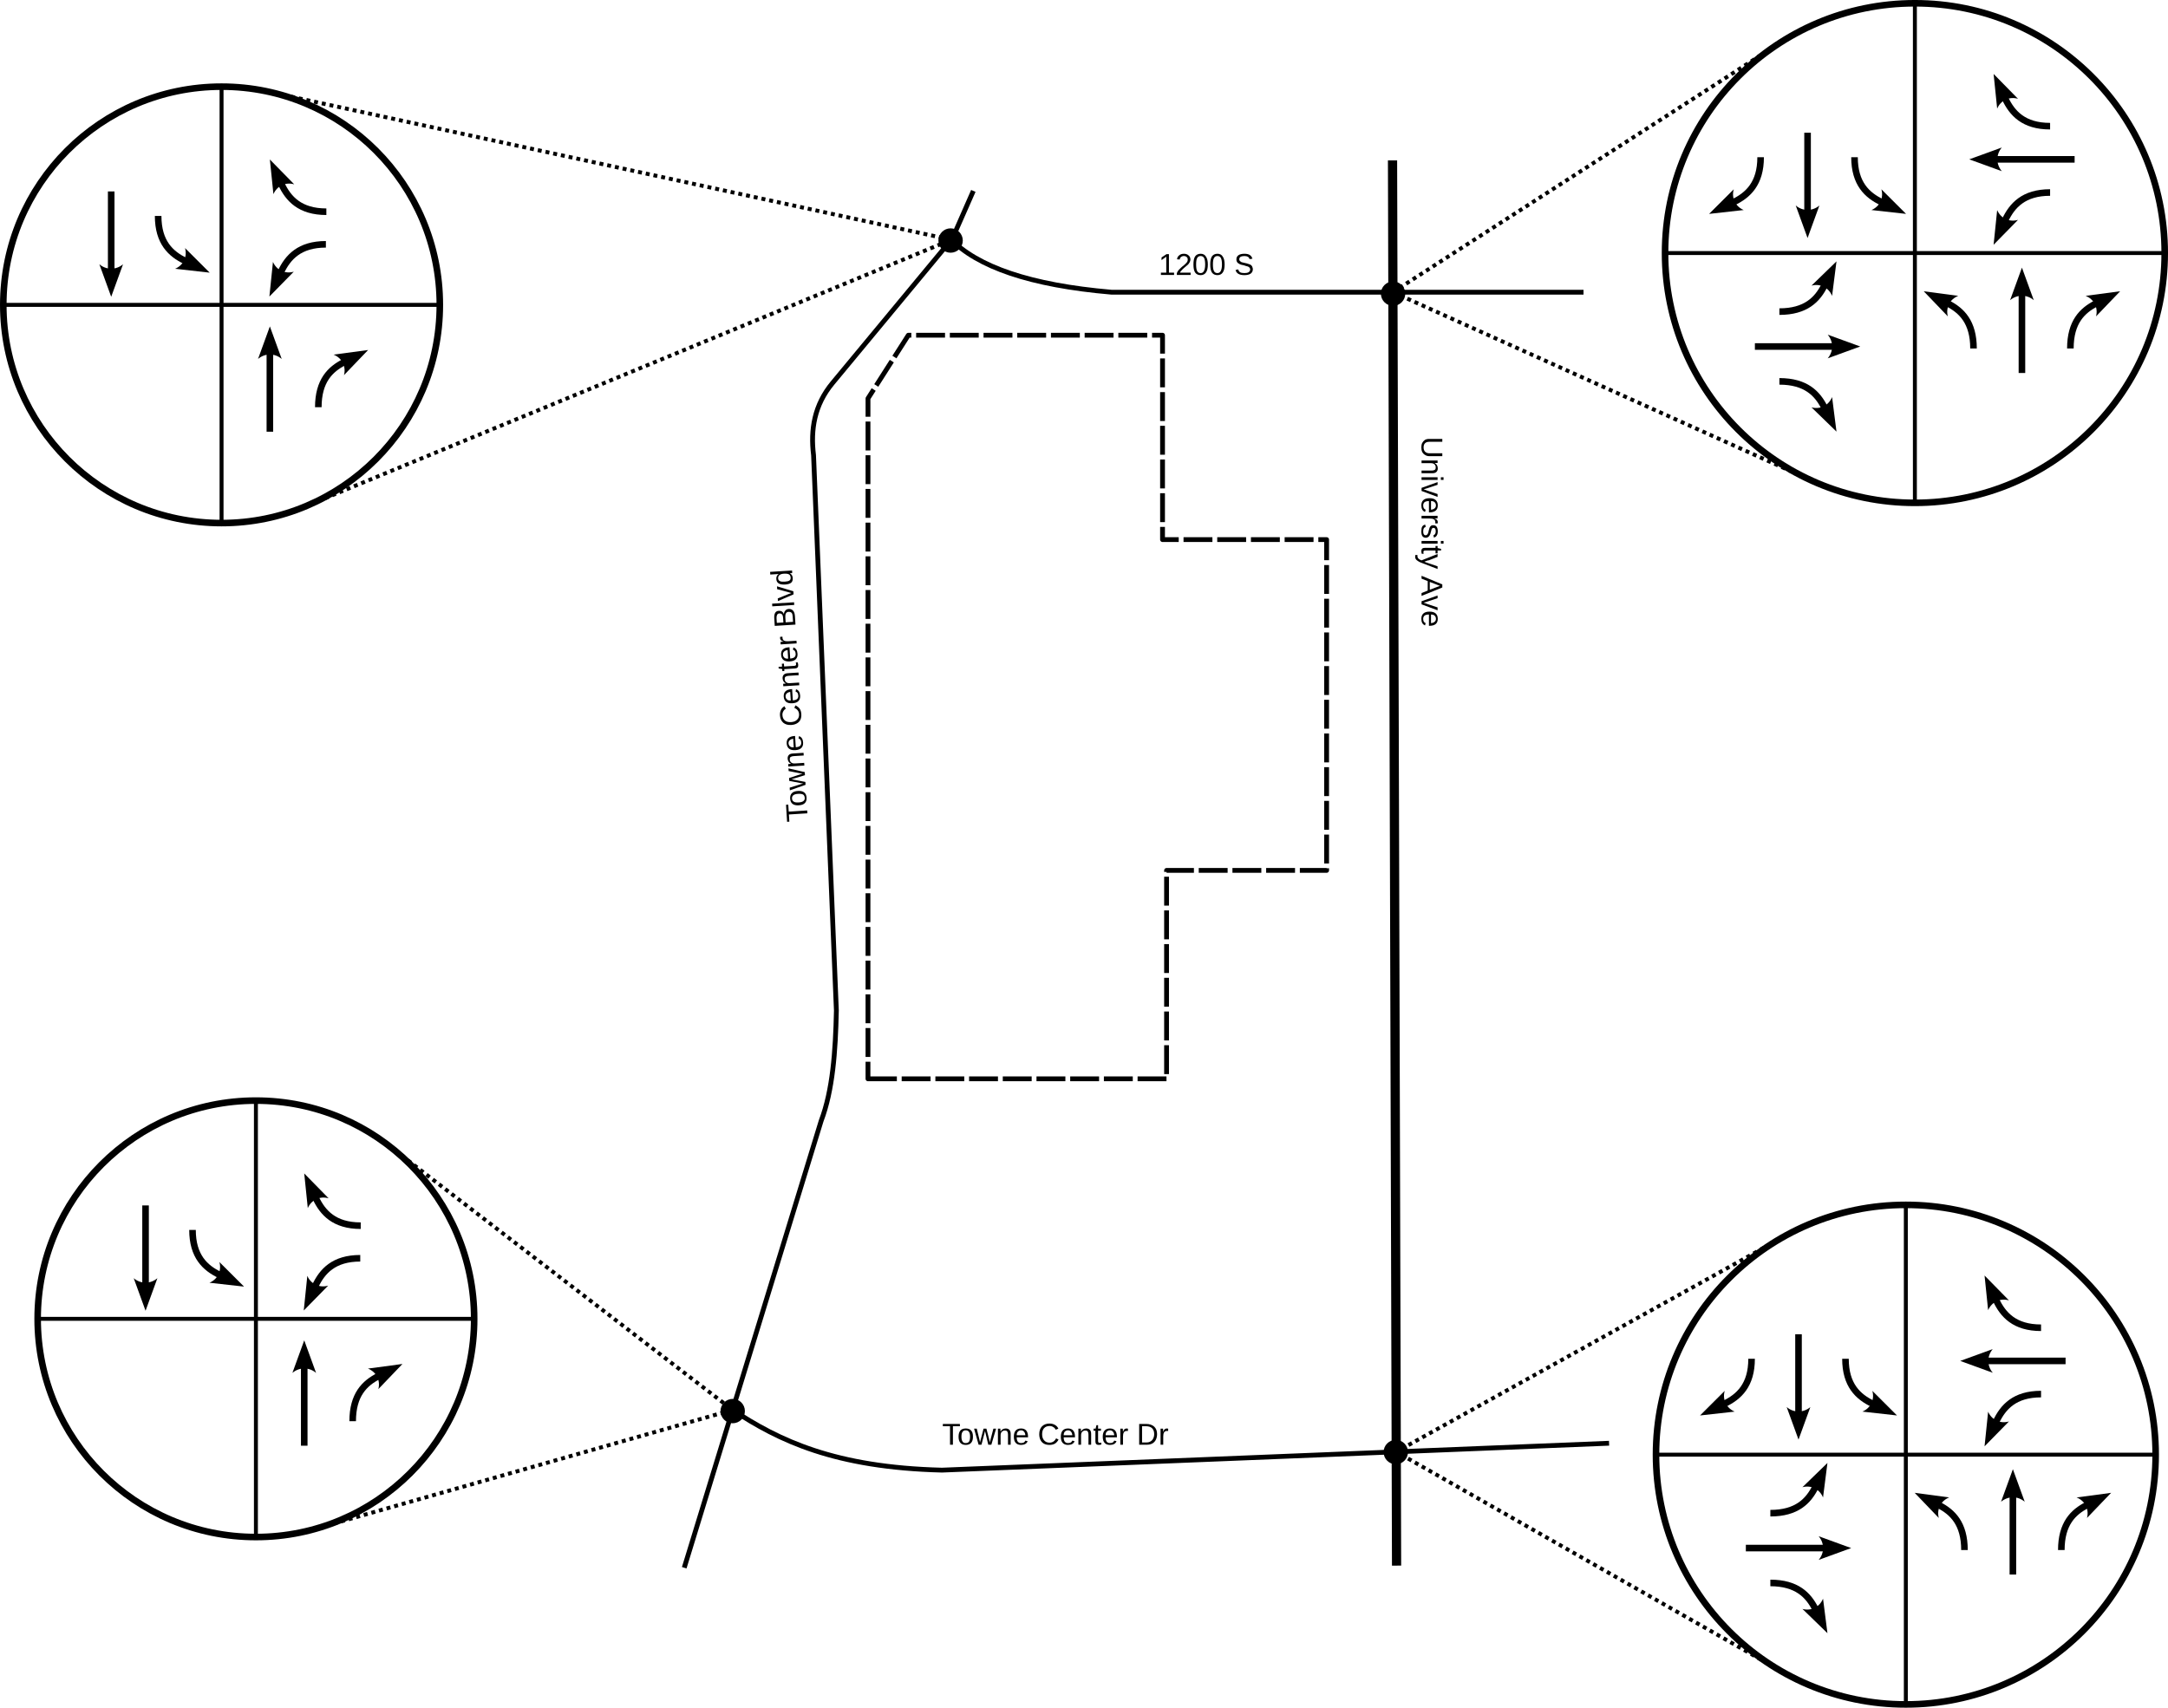
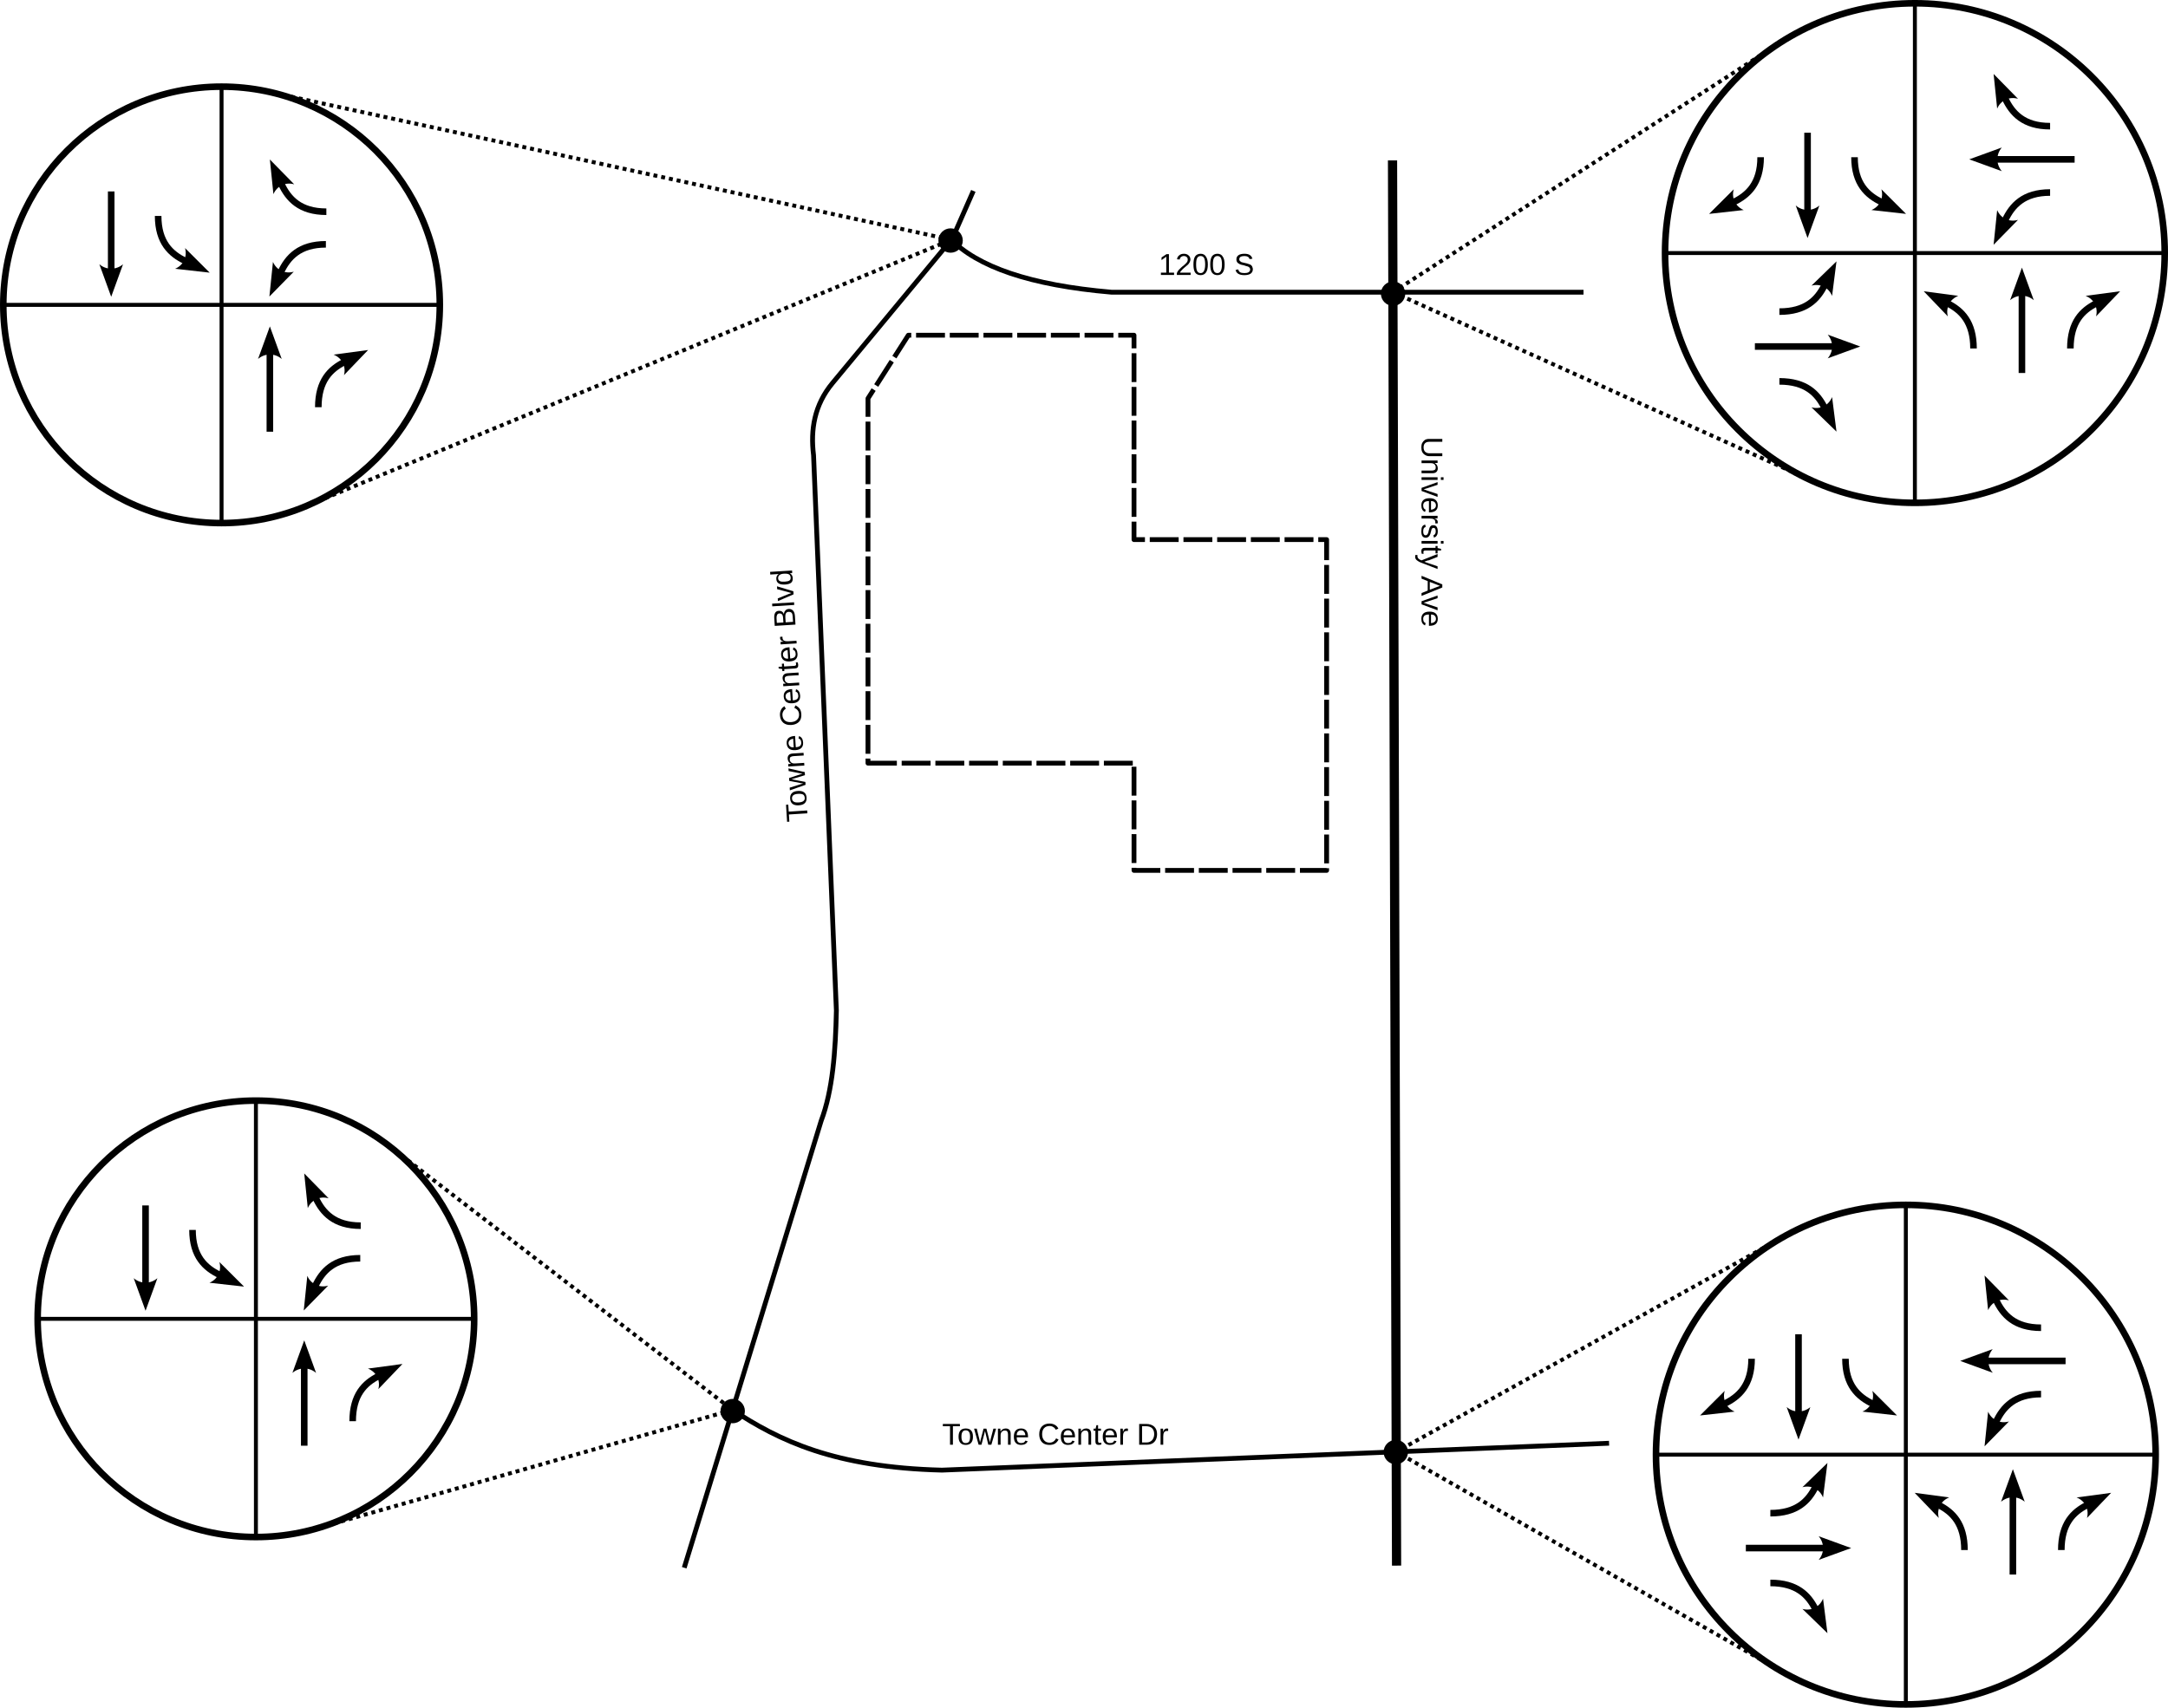
<svg xmlns="http://www.w3.org/2000/svg" width="164.809mm" height="129.847mm" viewBox="0 0 164.809 129.847" version="1.1" id="svg5" xml:space="preserve">
  <defs id="defs2">
    <marker style="overflow:visible" id="marker4668" refX="0" refY="0" orient="auto-start-reverse" markerWidth="5" markerHeight="3.5" viewBox="0 0 7.7 5.6" preserveAspectRatio="none">
      <path transform="scale(0.7)" d="M -2,-4 9,0 -2,4 c 2,-2.33 2,-5.66 0,-8 z" style="fill:context-stroke;fill-rule:evenodd;stroke:none" id="path4666" />
    </marker>
    <marker style="overflow:visible" id="Arrow2" refX="0" refY="0" orient="auto-start-reverse" markerWidth="4.95" markerHeight="3.6" viewBox="0 0 7.7 5.6" preserveAspectRatio="xMidYMid">
      <path transform="scale(0.7)" d="M -2,-4 9,0 -2,4 c 2,-2.33 2,-5.66 0,-8 z" style="fill:context-stroke;fill-rule:evenodd;stroke:none" id="arrow2L" />
    </marker>
  </defs>
  <g id="layer1" transform="translate(-18.98245,-43.3221)">
    <path style="fill:none;stroke:#000000;stroke-width:0.366;stroke-linejoin:round" d="m 92.975,57.838 -1.591,3.615 -9.11,10.989 c -1.393,1.68 -1.685,3.543 -1.446,5.495 l 1.735,42.222 c -0.064,3.117 -0.282,6.08 -1.157,8.387 L 70.997,162.526" id="path526" />
    <path style="fill:none;stroke:#000000;stroke-width:0.366;stroke-linejoin:round" d="m 91.202,61.449 c 2.08,2.167 6.099,3.559 12.269,4.09 h 35.888" id="path528" />
    <path style="fill:none;stroke:#000000;stroke-width:0.7;stroke-linejoin:round;stroke-dasharray:none" d="m 124.841,55.519 0.307,106.846" id="path530" />
    <path style="fill:none;stroke:#000000;stroke-width:0.366;stroke-linejoin:round" d="m 74.639,150.504 c 3.563,2.359 7.807,4.398 15.95,4.601 l 50.713,-2.045" id="path532" />
    <text xml:space="preserve" style="font-style:normal;font-variant:normal;font-weight:normal;font-stretch:normal;font-size:2.293px;font-family:Arial;-inkscape-font-specification:'Arial, Normal';font-variant-ligatures:normal;font-variant-caps:normal;font-variant-numeric:normal;font-variant-east-asian:normal;fill:#000000;stroke:none;stroke-width:0.366;stroke-linejoin:round" x="90.609" y="153.173" id="text588">
      <tspan id="tspan586" style="font-style:normal;font-variant:normal;font-weight:normal;font-stretch:normal;font-size:2.293px;font-family:Arial;-inkscape-font-specification:'Arial, Normal';font-variant-ligatures:normal;font-variant-caps:normal;font-variant-numeric:normal;font-variant-east-asian:normal;fill:#000000;stroke:none;stroke-width:0.366" x="90.609" y="153.173">Towne Center Dr</tspan>
    </text>
    <text xml:space="preserve" style="font-style:normal;font-variant:normal;font-weight:normal;font-stretch:normal;font-size:2.293px;font-family:Arial;-inkscape-font-specification:'Arial, Normal';font-variant-ligatures:normal;font-variant-caps:normal;font-variant-numeric:normal;font-variant-east-asian:normal;fill:#000000;stroke:none;stroke-width:0.366;stroke-linejoin:round" x="-110.601" y="73.584" id="text588-9" transform="rotate(-93.60484)">
      <tspan id="tspan719" x="-110.601" y="73.584">Towne Center Blvd</tspan>
    </text>
    <text xml:space="preserve" style="font-style:normal;font-variant:normal;font-weight:normal;font-stretch:normal;font-size:2.293px;font-family:Arial;-inkscape-font-specification:'Arial, Normal';font-variant-ligatures:normal;font-variant-caps:normal;font-variant-numeric:normal;font-variant-east-asian:normal;fill:#000000;stroke:none;stroke-width:0.366;stroke-linejoin:round" x="107.063" y="64.225" id="text588-6">
      <tspan id="tspan732" x="107.063" y="64.225">1200 S</tspan>
    </text>
    <text xml:space="preserve" style="font-style:normal;font-variant:normal;font-weight:normal;font-stretch:normal;font-size:2.293px;font-family:Arial;-inkscape-font-specification:'Arial, Normal';font-variant-ligatures:normal;font-variant-caps:normal;font-variant-numeric:normal;font-variant-east-asian:normal;fill:#000000;stroke:none;stroke-width:0.366;stroke-linejoin:round" x="76.525" y="-127.044" id="text736" transform="rotate(90)">
      <tspan id="tspan734" style="fill:#000000;stroke:none;stroke-width:0.366" x="76.525" y="-127.044">University Ave</tspan>
    </text>
-     <path style="fill:none;stroke:#000000;stroke-width:0.366;stroke-linejoin:round;stroke-dasharray:2.196,0.366;stroke-dashoffset:0" d="m 84.965,125.352 h 22.698 v -15.848 h 12.167 V 84.352 H 107.357 V 68.811 H 88.033 l -3.067,4.806 z" id="path738" />
+     <path style="fill:none;stroke:#000000;stroke-width:0.366;stroke-linejoin:round;stroke-dasharray:2.196, 0.366;stroke-dashoffset:0" d="m 84.965,101.349 h 20.223 v 8.155 h 14.643 V 84.352 l -14.643,0 V 68.811 H 88.033 l -3.067,4.806 z" id="path738" />
    <path id="path5700" style="stroke-width:0.5;stroke-linejoin:round" d="m 125.811,65.65 a 0.927,0.927 0 0 1 -0.927,0.927 0.927,0.927 0 0 1 -0.927,-0.927 0.927,0.927 0 0 1 0.927,-0.927 0.927,0.927 0 0 1 0.927,0.927 z" />
    <path id="path5886" style="stroke-width:0.5;stroke-linejoin:round" d="m 92.173,61.611 a 0.927,0.927 0 0 1 -0.927,0.927 0.927,0.927 0 0 1 -0.927,-0.927 0.927,0.927 0 0 1 0.927,-0.927 0.927,0.927 0 0 1 0.927,0.927 z" />
    <path id="path5888" style="stroke-width:0.5;stroke-linejoin:round" d="m 126.016,153.733 a 0.927,0.927 0 0 1 -0.927,0.927 0.927,0.927 0 0 1 -0.927,-0.927 0.927,0.927 0 0 1 0.927,-0.927 0.927,0.927 0 0 1 0.927,0.927 z" />
    <path id="path5890" style="stroke-width:0.5;stroke-linejoin:round" d="m 75.609,150.615 a 0.927,0.927 0 0 1 -0.927,0.927 0.927,0.927 0 0 1 -0.927,-0.927 0.927,0.927 0 0 1 0.927,-0.927 0.927,0.927 0 0 1 0.927,0.927 z" />
    <g id="g6263" transform="translate(-128.706,58.70594)" style="stroke:#800000" />
    <g id="g6903" transform="translate(1.505641,-22.85924)">
      <path style="fill:none;stroke:#000000;stroke-width:0.5;stroke-linejoin:round;stroke-dasharray:none;marker-end:url(#Arrow2)" d="M 171.182,94.541 V 88.556" id="path794" />
      <path style="fill:none;stroke:#000000;stroke-width:0.5;stroke-linejoin:round;stroke-dasharray:none;marker-end:url(#marker4668)" d="m 167.501,92.677 c 0,-2.01 -0.911,-2.892 -1.961,-3.425" id="path5484" />
      <path style="fill:none;stroke:#000000;stroke-width:0.5;stroke-linejoin:round;stroke-dasharray:none;marker-end:url(#marker4668)" d="m 174.864,92.677 c 0,-2.01 0.911,-2.892 1.961,-3.425" id="path5488" />
      <path style="fill:none;stroke:#000000;stroke-width:0.5;stroke-linejoin:round;stroke-dasharray:none;marker-end:url(#Arrow2)" d="m 175.187,78.297 h -5.984" id="path2342" />
      <path style="fill:none;stroke:#000000;stroke-width:0.5;stroke-linejoin:round;stroke-dasharray:none;marker-end:url(#marker4668)" d="m 173.323,80.819 c -2.01,0 -2.892,0.985 -3.425,2.12" id="path5536" />
      <path style="fill:none;stroke:#000000;stroke-width:0.5;stroke-linejoin:round;stroke-dasharray:none;marker-end:url(#marker4668)" d="m 173.323,75.775 c -2.01,0 -2.892,-0.985 -3.425,-2.12" id="path5556" />
      <path style="fill:none;stroke:#000000;stroke-width:0.5;stroke-linejoin:round;stroke-dasharray:none;marker-end:url(#Arrow2)" d="M 150.882,92.527 H 156.866" id="path2350" />
      <path style="fill:none;stroke:#000000;stroke-width:0.5;stroke-linejoin:round;stroke-dasharray:none;marker-end:url(#marker4668)" d="m 152.745,89.875 c 2.01,0 2.892,-0.925 3.425,-1.991" id="path5564" />
      <path style="fill:none;stroke:#000000;stroke-width:0.5;stroke-linejoin:round;stroke-dasharray:none;marker-end:url(#marker4668)" d="m 152.745,95.179 c 2.01,0 2.892,0.925 3.425,1.991" id="path5576" />
      <path style="fill:none;stroke:#000000;stroke-width:0.5;stroke-linejoin:round;stroke-dasharray:none;marker-end:url(#Arrow2)" d="m 154.886,76.271 v 5.984" id="path2326" />
      <path style="fill:none;stroke:#000000;stroke-width:0.5;stroke-linejoin:round;stroke-dasharray:none;marker-end:url(#marker4668)" d="m 158.455,78.134 c 0,2.01 0.964,2.892 2.074,3.425" id="path5512" />
      <path style="fill:none;stroke:#000000;stroke-width:0.5;stroke-linejoin:round;stroke-dasharray:none;marker-end:url(#marker4668)" d="m 151.318,78.134 c 0,2.01 -0.964,2.892 -2.074,3.425" id="path5580" />
      <path style="fill:#000000;stroke:#000000;stroke-width:0.3;stroke-linejoin:round;stroke-dasharray:none" d="M 163.044,66.613 V 104.567" id="path6046" />
      <path style="fill:#000000;stroke:#000000;stroke-width:0.3;stroke-linejoin:round;stroke-dasharray:none" d="M 143.857,85.423 H 182.232" id="path6048" />
      <circle style="fill:none;stroke:#000000;stroke-width:0.5;stroke-linejoin:round;stroke-dasharray:none" id="path6856" cx="163.044" cy="85.423" r="18.992" />
    </g>
    <g id="g6935" transform="translate(0.817958,68.50398)">
      <path style="fill:none;stroke:#000000;stroke-width:0.5;stroke-linejoin:round;stroke-dasharray:none;marker-end:url(#Arrow2)" d="M 171.182,94.541 V 88.556" id="path6905" />
      <path style="fill:none;stroke:#000000;stroke-width:0.5;stroke-linejoin:round;stroke-dasharray:none;marker-end:url(#marker4668)" d="m 167.501,92.677 c 0,-2.01 -0.911,-2.892 -1.961,-3.425" id="path6907" />
      <path style="fill:none;stroke:#000000;stroke-width:0.5;stroke-linejoin:round;stroke-dasharray:none;marker-end:url(#marker4668)" d="m 174.864,92.677 c 0,-2.01 0.911,-2.892 1.961,-3.425" id="path6909" />
      <path style="fill:none;stroke:#000000;stroke-width:0.5;stroke-linejoin:round;stroke-dasharray:none;marker-end:url(#Arrow2)" d="m 175.187,78.297 h -5.984" id="path6911" />
      <path style="fill:none;stroke:#000000;stroke-width:0.5;stroke-linejoin:round;stroke-dasharray:none;marker-end:url(#marker4668)" d="m 173.323,80.819 c -2.01,0 -2.892,0.985 -3.425,2.12" id="path6913" />
      <path style="fill:none;stroke:#000000;stroke-width:0.5;stroke-linejoin:round;stroke-dasharray:none;marker-end:url(#marker4668)" d="m 173.323,75.775 c -2.01,0 -2.892,-0.985 -3.425,-2.12" id="path6915" />
      <path style="fill:none;stroke:#000000;stroke-width:0.5;stroke-linejoin:round;stroke-dasharray:none;marker-end:url(#Arrow2)" d="M 150.882,92.527 H 156.866" id="path6917" />
      <path style="fill:none;stroke:#000000;stroke-width:0.5;stroke-linejoin:round;stroke-dasharray:none;marker-end:url(#marker4668)" d="m 152.745,89.875 c 2.01,0 2.892,-0.925 3.425,-1.991" id="path6919" />
      <path style="fill:none;stroke:#000000;stroke-width:0.5;stroke-linejoin:round;stroke-dasharray:none;marker-end:url(#marker4668)" d="m 152.745,95.179 c 2.01,0 2.892,0.925 3.425,1.991" id="path6921" />
      <path style="fill:none;stroke:#000000;stroke-width:0.5;stroke-linejoin:round;stroke-dasharray:none;marker-end:url(#Arrow2)" d="m 154.886,76.271 v 5.984" id="path6923" />
      <path style="fill:none;stroke:#000000;stroke-width:0.5;stroke-linejoin:round;stroke-dasharray:none;marker-end:url(#marker4668)" d="m 158.455,78.134 c 0,2.01 0.964,2.892 2.074,3.425" id="path6925" />
      <path style="fill:none;stroke:#000000;stroke-width:0.5;stroke-linejoin:round;stroke-dasharray:none;marker-end:url(#marker4668)" d="m 151.318,78.134 c 0,2.01 -0.964,2.892 -2.074,3.425" id="path6927" />
      <path style="fill:#000000;stroke:#000000;stroke-width:0.3;stroke-linejoin:round;stroke-dasharray:none" d="M 163.044,66.613 V 104.567" id="path6929" />
      <path style="fill:#000000;stroke:#000000;stroke-width:0.3;stroke-linejoin:round;stroke-dasharray:none" d="M 143.857,85.423 H 182.232" id="path6931" />
      <circle style="fill:none;stroke:#000000;stroke-width:0.5;stroke-linejoin:round;stroke-dasharray:none" id="circle6933" cx="163.044" cy="85.423" r="18.992" />
    </g>
    <g id="g7214">
      <g id="g6330" transform="translate(-2.116667)">
        <path style="fill:none;stroke:#000000;stroke-width:0.5;stroke-linejoin:round;stroke-dasharray:none;marker-end:url(#Arrow2)" d="m 44.227,153.246 v -5.984" id="path6241" />
        <path style="fill:none;stroke:#000000;stroke-width:0.5;stroke-linejoin:round;stroke-dasharray:none;marker-end:url(#marker4668)" d="m 47.909,151.383 c 0,-2.01 0.911,-2.892 1.961,-3.425" id="path6245" />
      </g>
      <g id="g6338" transform="translate(0,-0.5291667)">
        <path style="fill:none;stroke:#000000;stroke-width:0.5;stroke-linejoin:round;stroke-dasharray:none;marker-end:url(#marker4668)" d="m 46.368,139.525 c -2.01,0 -2.892,0.985 -3.425,2.12" id="path6251" />
        <path style="fill:none;stroke:#000000;stroke-width:0.5;stroke-linejoin:round;stroke-dasharray:none;marker-end:url(#marker4668)" d="m 46.404,137.047 c -2.01,0 -2.892,-0.985 -3.425,-2.12" id="path6253" />
      </g>
      <g id="g6334" transform="translate(2.116667)">
        <path style="fill:none;stroke:#000000;stroke-width:0.5;stroke-linejoin:round;stroke-dasharray:none;marker-end:url(#Arrow2)" d="m 27.931,134.977 v 5.984" id="path6265" />
        <path style="fill:none;stroke:#000000;stroke-width:0.5;stroke-linejoin:round;stroke-dasharray:none;marker-end:url(#marker4668)" d="m 31.5,136.84 c 0,2.01 0.964,2.892 2.074,3.425" id="path6267" />
      </g>
      <path style="fill:#000000;stroke:#000000;stroke-width:0.3;stroke-linejoin:round;stroke-dasharray:none" d="m 38.437,127.007 v 33.185" id="path6273" />
      <path style="fill:#000000;stroke:#000000;stroke-width:0.3;stroke-linejoin:round;stroke-dasharray:none" d="M 21.845,143.6 H 55.029" id="path6275" />
      <circle style="fill:none;stroke:#000000;stroke-width:0.5;stroke-linejoin:round;stroke-dasharray:none" id="path6939" cx="38.437" cy="143.6" r="16.592" />
    </g>
    <path style="fill:none;stroke:#000000;stroke-width:0.3;stroke-linejoin:round;stroke-dasharray:0.3,0.3;stroke-dashoffset:0" d="M 124.87,65.539 154.263,46.599" id="path6995" />
    <path style="fill:none;stroke:#000000;stroke-width:0.3;stroke-linejoin:round;stroke-dasharray:0.3,0.3;stroke-dashoffset:0" d="M 124.87,65.539 156.759,79.884" id="path6997" />
    <path style="fill:none;stroke:#000000;stroke-width:0.3;stroke-linejoin:round;stroke-dasharray:0.3,0.3;stroke-dashoffset:0" d="M 39.34,50.287 91.303,61.552 42.156,81.84" id="path6999" />
    <path style="fill:none;stroke:#000000;stroke-width:0.3;stroke-linejoin:round;stroke-dasharray:0.3,0.3;stroke-dashoffset:0" d="m 48.549,130.445 26.123,20.082 -31.689,9.03" id="path7001" />
    <path style="fill:none;stroke:#000000;stroke-width:0.3;stroke-linejoin:round;stroke-dasharray:0.3,0.3;stroke-dashoffset:0" d="m 154.644,137.323 -29.521,16.39 29.338,16.715" id="path7003" />
    <g id="g7240" transform="translate(-2.612159,-77.09725)">
      <g id="g7220" transform="translate(-2.116667)">
        <path style="fill:none;stroke:#000000;stroke-width:0.5;stroke-linejoin:round;stroke-dasharray:none;marker-end:url(#Arrow2)" d="m 44.227,153.246 v -5.984" id="path7216" />
        <path style="fill:none;stroke:#000000;stroke-width:0.5;stroke-linejoin:round;stroke-dasharray:none;marker-end:url(#marker4668)" d="m 47.909,151.383 c 0,-2.01 0.911,-2.892 1.961,-3.425" id="path7218" />
      </g>
      <g id="g7226" transform="translate(0,-0.5291667)">
        <path style="fill:none;stroke:#000000;stroke-width:0.5;stroke-linejoin:round;stroke-dasharray:none;marker-end:url(#marker4668)" d="m 46.368,139.525 c -2.01,0 -2.892,0.985 -3.425,2.12" id="path7222" />
        <path style="fill:none;stroke:#000000;stroke-width:0.5;stroke-linejoin:round;stroke-dasharray:none;marker-end:url(#marker4668)" d="m 46.404,137.047 c -2.01,0 -2.892,-0.985 -3.425,-2.12" id="path7224" />
      </g>
      <g id="g7232" transform="translate(2.116667)">
        <path style="fill:none;stroke:#000000;stroke-width:0.5;stroke-linejoin:round;stroke-dasharray:none;marker-end:url(#Arrow2)" d="m 27.931,134.977 v 5.984" id="path7228" />
        <path style="fill:none;stroke:#000000;stroke-width:0.5;stroke-linejoin:round;stroke-dasharray:none;marker-end:url(#marker4668)" d="m 31.5,136.84 c 0,2.01 0.964,2.892 2.074,3.425" id="path7230" />
      </g>
      <path style="fill:#000000;stroke:#000000;stroke-width:0.3;stroke-linejoin:round;stroke-dasharray:none" d="m 38.437,127.007 v 33.185" id="path7234" />
      <path style="fill:#000000;stroke:#000000;stroke-width:0.3;stroke-linejoin:round;stroke-dasharray:none" d="M 21.845,143.6 H 55.029" id="path7236" />
      <circle style="fill:none;stroke:#000000;stroke-width:0.5;stroke-linejoin:round;stroke-dasharray:none" id="circle7238" cx="38.437" cy="143.6" r="16.592" />
    </g>
  </g>
</svg>
